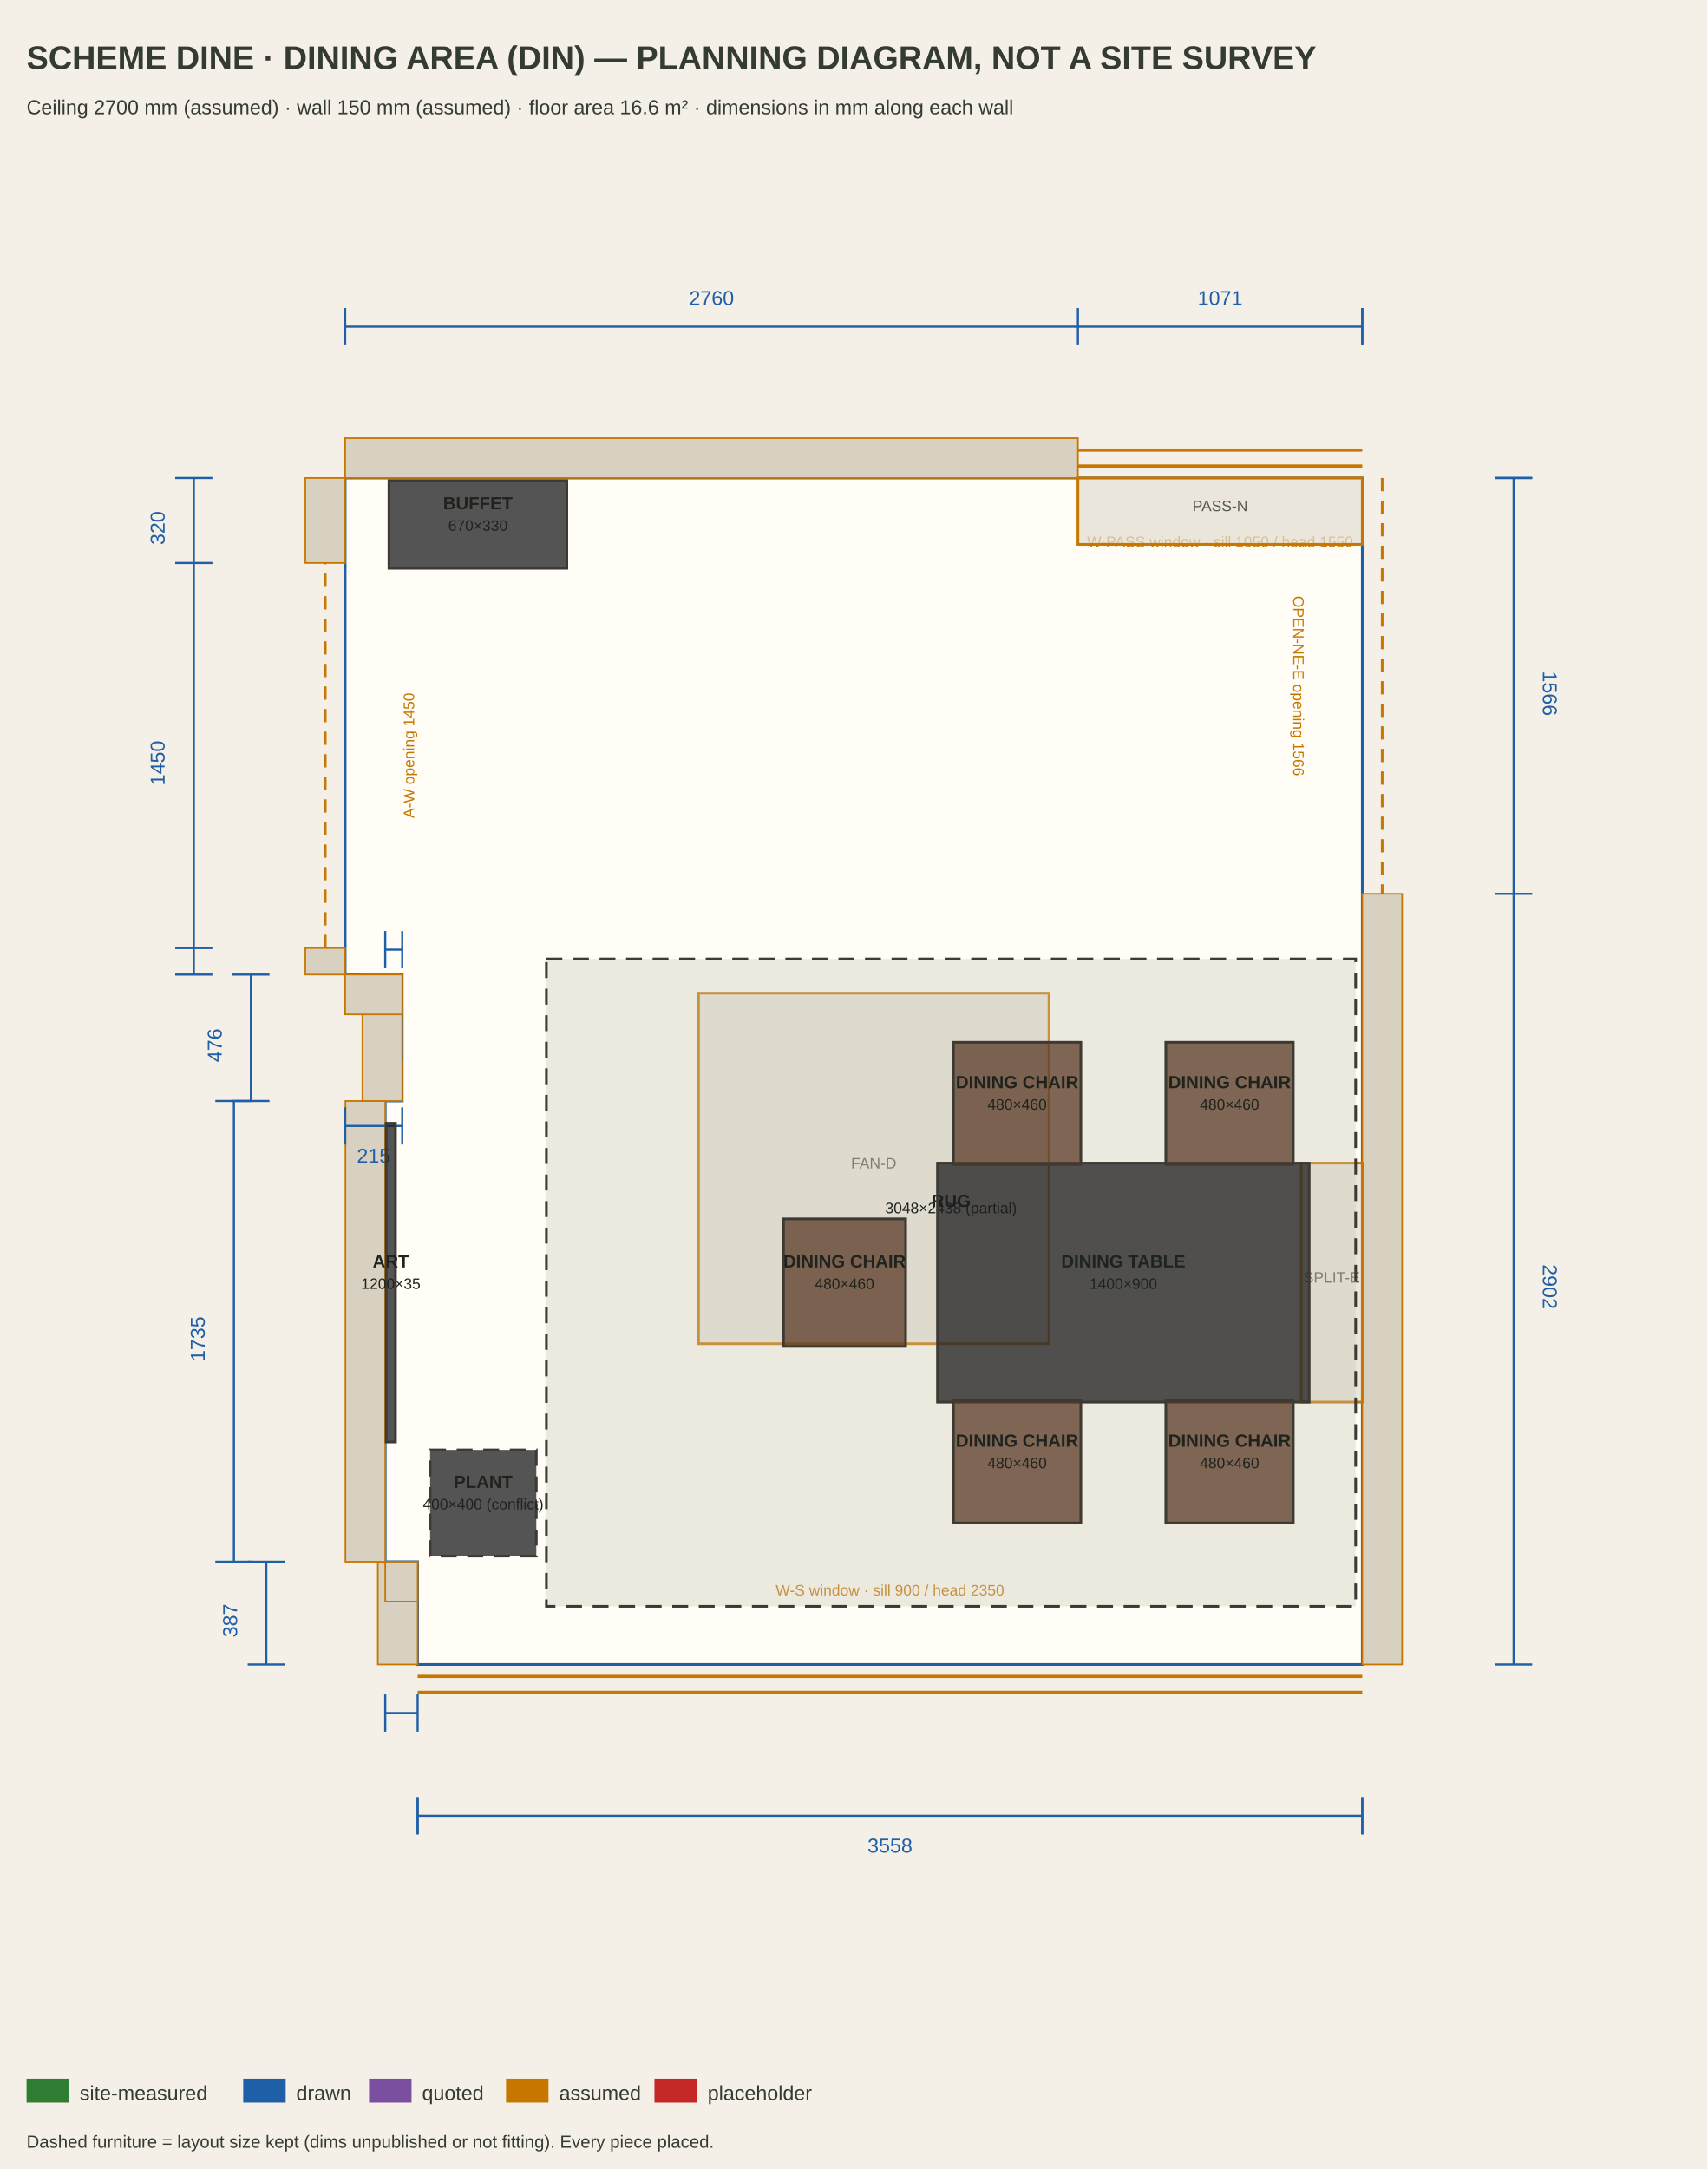
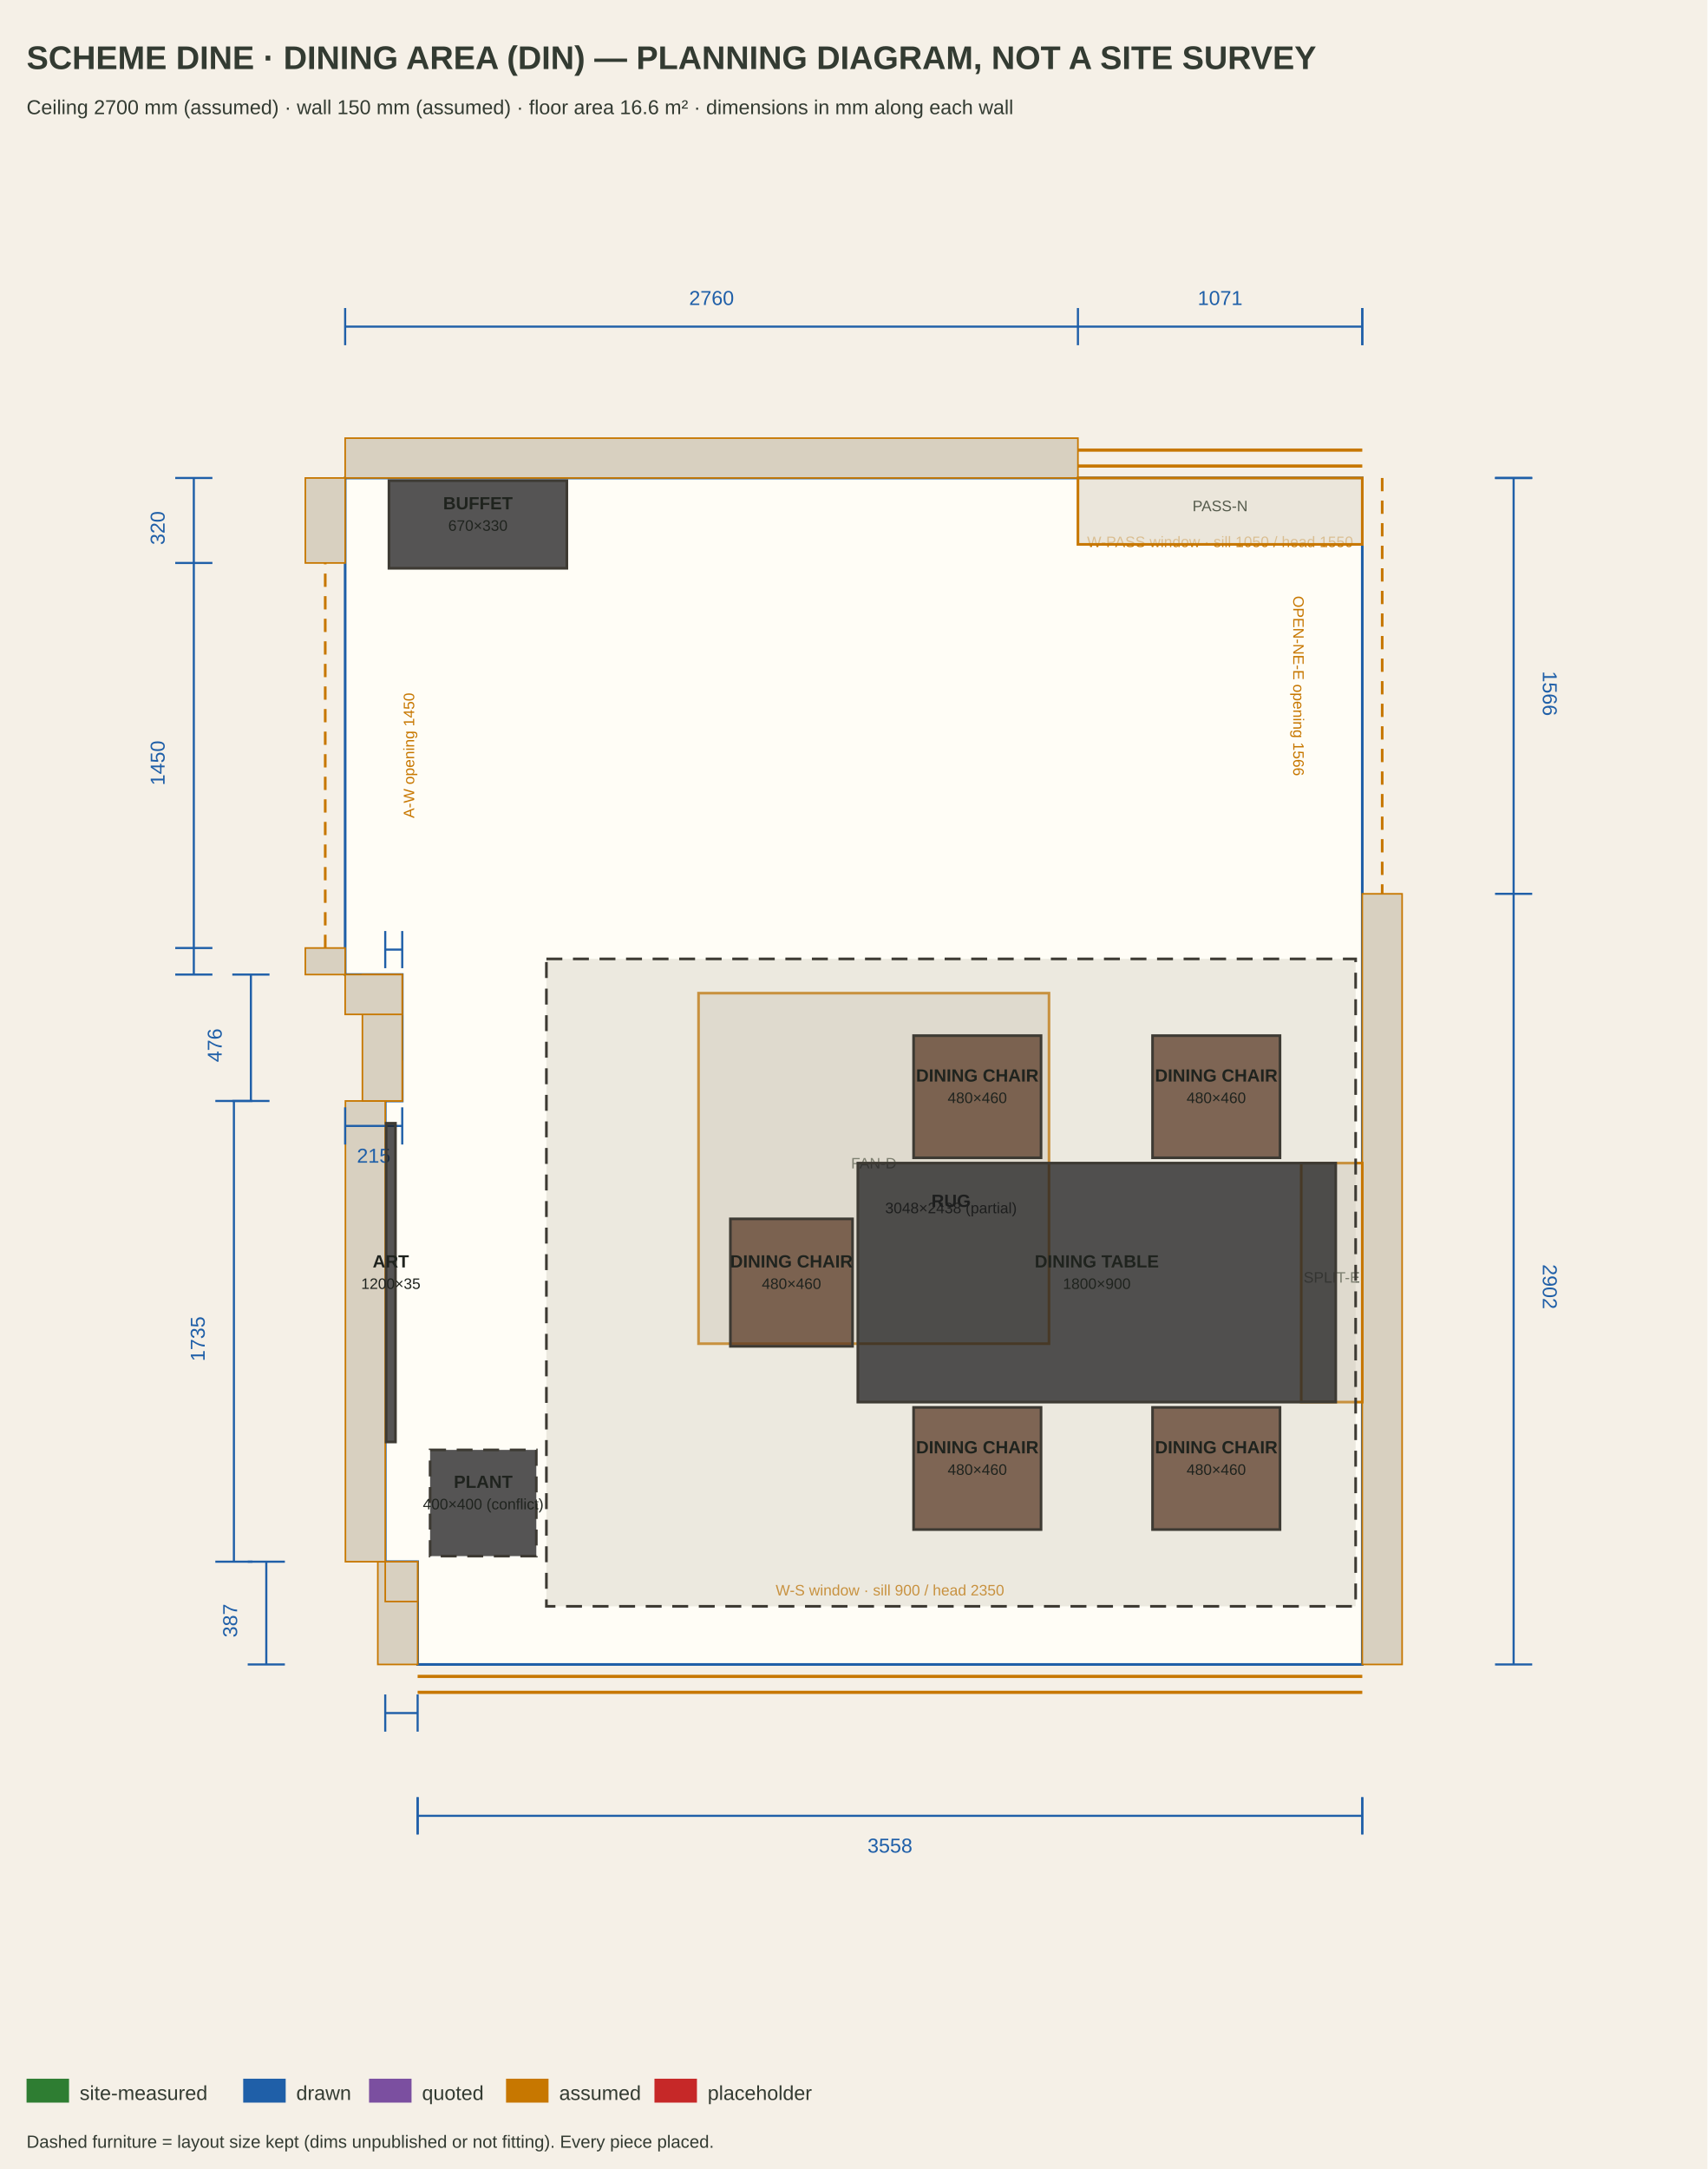
<svg xmlns="http://www.w3.org/2000/svg" viewBox="-1300 -1800 6431 8168" width="100%" height="100%" role="img" aria-label="Scheme DINE Dining area planning diagram">
  <rect x="-1300" y="-1800" width="6431" height="8168" fill="#f5f0e7" />
  <g font-family="Arial,sans-serif">
    <polygon points="0.0,0.0 3831.0,0.0 3831.0,4468.0 273.0,4468.0 273.0,4081.0 151.0,4081.0 151.0,2346.0 215.0,2346.0 215.0,1870.0 0.0,1870.0" fill="#fffdf6" stroke="#1f5fa8" stroke-width="10" />
    <polygon points="0.0,0.0 2760.0,0.0 2760.0,-150.0 0.0,-150.0" fill="#d8d0c0" stroke="#c77700" stroke-width="6" />
    <line x1="0.0" y1="-570.0" x2="3831.0" y2="-570.0" stroke="#1f5fa8" stroke-width="8" />
    <line x1="0.0" y1="-500.0" x2="0.0" y2="-640.0" stroke="#1f5fa8" stroke-width="8" />
    <line x1="2760.0" y1="-500.0" x2="2760.0" y2="-640.0" stroke="#1f5fa8" stroke-width="8" />
    <line x1="3831.0" y1="-500.0" x2="3831.0" y2="-640.0" stroke="#1f5fa8" stroke-width="8" />
    <line x1="3831.0" y1="-500.0" x2="3831.0" y2="-640.0" stroke="#1f5fa8" stroke-width="8" />
    <text x="1380.0" y="-651.5" text-anchor="middle" font-size="76.0" font-weight="normal" fill="#1f5fa8" transform="rotate(0.0 1380.0 -651.5)">2760</text>
    <text x="3295.5" y="-651.5" text-anchor="middle" font-size="76.0" font-weight="normal" fill="#1f5fa8" transform="rotate(0.0 3295.5 -651.5)">1071</text>
    <line x1="2760.0" y1="-45.0" x2="3831.0" y2="-45.0" stroke="#c77700" stroke-width="12" />
    <line x1="2760.0" y1="-105.0" x2="3831.0" y2="-105.0" stroke="#c77700" stroke-width="12" />
    <text x="3295.5" y="260.0" text-anchor="middle" font-size="57.0" font-weight="normal" fill="#c77700" transform="rotate(0.0 3295.5 260.0)">W-PASS window · sill 1050 / head 1550</text>
    <polygon points="3831.0,1566.0 3831.0,4468.0 3981.0,4468.0 3981.0,1566.0" fill="#d8d0c0" stroke="#c77700" stroke-width="6" />
    <line x1="4401.0" y1="0.0" x2="4401.0" y2="4468.0" stroke="#1f5fa8" stroke-width="8" />
    <line x1="4331.0" y1="0.0" x2="4471.0" y2="0.0" stroke="#1f5fa8" stroke-width="8" />
    <line x1="4331.0" y1="0.0" x2="4471.0" y2="0.0" stroke="#1f5fa8" stroke-width="8" />
    <line x1="4331.0" y1="1566.0" x2="4471.0" y2="1566.0" stroke="#1f5fa8" stroke-width="8" />
    <line x1="4331.0" y1="4468.0" x2="4471.0" y2="4468.0" stroke="#1f5fa8" stroke-width="8" />
    <text x="4511.0" y="811.5" text-anchor="middle" font-size="76.0" font-weight="normal" fill="#1f5fa8" transform="rotate(90.0 4511.0 811.5)">1566</text>
    <text x="4511.0" y="3045.5" text-anchor="middle" font-size="76.0" font-weight="normal" fill="#1f5fa8" transform="rotate(90.0 4511.0 3045.5)">2902</text>
    <line x1="3906.0" y1="0.0" x2="3906.0" y2="1566.0" stroke="#c77700" stroke-width="10" stroke-dasharray="50 35" />
    <text x="3571.0" y="783.0" text-anchor="middle" font-size="57.0" font-weight="normal" fill="#c77700" transform="rotate(90.0 3571.0 783.0)">OPEN-NE-E opening 1566</text>
    <line x1="3831.0" y1="5038.0" x2="273.0" y2="5038.0" stroke="#1f5fa8" stroke-width="8" />
    <line x1="3831.0" y1="4968.0" x2="3831.0" y2="5108.0" stroke="#1f5fa8" stroke-width="8" />
    <line x1="3831.0" y1="4968.0" x2="3831.0" y2="5108.0" stroke="#1f5fa8" stroke-width="8" />
    <line x1="273.0" y1="4968.0" x2="273.0" y2="5108.0" stroke="#1f5fa8" stroke-width="8" />
    <line x1="273.0" y1="4968.0" x2="273.0" y2="5108.0" stroke="#1f5fa8" stroke-width="8" />
    <text x="2052.0" y="5176.5" text-anchor="middle" font-size="76.0" font-weight="normal" fill="#1f5fa8" transform="rotate(0.0 2052.0 5176.5)">3558</text>
    <line x1="3831.0" y1="4513.0" x2="273.0" y2="4513.0" stroke="#c77700" stroke-width="12" />
    <line x1="3831.0" y1="4573.0" x2="273.0" y2="4573.0" stroke="#c77700" stroke-width="12" />
    <text x="2052.0" y="4208.0" text-anchor="middle" font-size="57.0" font-weight="normal" fill="#c77700" transform="rotate(0.0 2052.0 4208.0)">W-S window · sill 900 / head 2350</text>
    <polygon points="273.0,4468.0 273.0,4081.0 123.0,4081.0 123.0,4468.0" fill="#d8d0c0" stroke="#c77700" stroke-width="6" />
    <line x1="-297.0" y1="4468.0" x2="-297.0" y2="4081.0" stroke="#1f5fa8" stroke-width="8" />
    <line x1="-227.0" y1="4468.0" x2="-367.0" y2="4468.0" stroke="#1f5fa8" stroke-width="8" />
    <line x1="-227.0" y1="4081.0" x2="-367.0" y2="4081.0" stroke="#1f5fa8" stroke-width="8" />
    <text x="-407.0" y="4303.0" text-anchor="middle" font-size="76.0" font-weight="normal" fill="#1f5fa8" transform="rotate(-90.0 -407.0 4303.0)">387</text>
    <polygon points="273.0,4081.0 151.0,4081.0 151.0,4231.0 273.0,4231.0" fill="#d8d0c0" stroke="#c77700" stroke-width="6" />
    <line x1="273.0" y1="4651.0" x2="151.0" y2="4651.0" stroke="#1f5fa8" stroke-width="8" />
    <line x1="273.0" y1="4581.0" x2="273.0" y2="4721.0" stroke="#1f5fa8" stroke-width="8" />
    <line x1="151.0" y1="4581.0" x2="151.0" y2="4721.0" stroke="#1f5fa8" stroke-width="8" />
    <polygon points="151.0,4081.0 151.0,2346.0 1.0,2346.0 1.0,4081.0" fill="#d8d0c0" stroke="#c77700" stroke-width="6" />
    <line x1="-419.0" y1="4081.0" x2="-419.0" y2="2346.0" stroke="#1f5fa8" stroke-width="8" />
    <line x1="-349.0" y1="4081.0" x2="-489.0" y2="4081.0" stroke="#1f5fa8" stroke-width="8" />
    <line x1="-349.0" y1="2346.0" x2="-489.0" y2="2346.0" stroke="#1f5fa8" stroke-width="8" />
    <text x="-529.0" y="3242.0" text-anchor="middle" font-size="76.0" font-weight="normal" fill="#1f5fa8" transform="rotate(-90.0 -529.0 3242.0)">1735</text>
    <polygon points="151.0,2346.0 215.0,2346.0 215.0,2196.0 151.0,2196.0" fill="#d8d0c0" stroke="#c77700" stroke-width="6" />
    <line x1="151.0" y1="1776.0" x2="215.0" y2="1776.0" stroke="#1f5fa8" stroke-width="8" />
    <line x1="151.0" y1="1846.0" x2="151.0" y2="1706.0" stroke="#1f5fa8" stroke-width="8" />
    <line x1="215.0" y1="1846.0" x2="215.0" y2="1706.0" stroke="#1f5fa8" stroke-width="8" />
    <polygon points="215.0,2346.0 215.0,1870.0 65.0,1870.0 65.0,2346.0" fill="#d8d0c0" stroke="#c77700" stroke-width="6" />
    <line x1="-355.0" y1="2346.0" x2="-355.0" y2="1870.0" stroke="#1f5fa8" stroke-width="8" />
    <line x1="-285.0" y1="2346.0" x2="-425.0" y2="2346.0" stroke="#1f5fa8" stroke-width="8" />
    <line x1="-285.0" y1="1870.0" x2="-425.0" y2="1870.0" stroke="#1f5fa8" stroke-width="8" />
    <text x="-465.0" y="2136.5" text-anchor="middle" font-size="76.0" font-weight="normal" fill="#1f5fa8" transform="rotate(-90.0 -465.0 2136.5)">476</text>
    <polygon points="215.0,1870.0 0.0,1870.0 0.0,2020.0 215.0,2020.0" fill="#d8d0c0" stroke="#c77700" stroke-width="6" />
    <line x1="215.0" y1="2440.0" x2="0.0" y2="2440.0" stroke="#1f5fa8" stroke-width="8" />
    <line x1="215.0" y1="2370.0" x2="215.0" y2="2510.0" stroke="#1f5fa8" stroke-width="8" />
    <line x1="0.0" y1="2370.0" x2="0.0" y2="2510.0" stroke="#1f5fa8" stroke-width="8" />
    <text x="107.5" y="2578.5" text-anchor="middle" font-size="76.0" font-weight="normal" fill="#1f5fa8" transform="rotate(0.0 107.5 2578.5)">215</text>
    <polygon points="0.0,1870.0 0.0,1770.0 -150.0,1770.0 -150.0,1870.0" fill="#d8d0c0" stroke="#c77700" stroke-width="6" />
    <polygon points="0.0,320.0 0.0,0.0 -150.0,0.0 -150.0,320.0" fill="#d8d0c0" stroke="#c77700" stroke-width="6" />
    <line x1="-570.0" y1="1870.0" x2="-570.0" y2="0.0" stroke="#1f5fa8" stroke-width="8" />
    <line x1="-500.0" y1="1870.0" x2="-640.0" y2="1870.0" stroke="#1f5fa8" stroke-width="8" />
    <line x1="-500.0" y1="1770.0" x2="-640.0" y2="1770.0" stroke="#1f5fa8" stroke-width="8" />
    <line x1="-500.0" y1="320.0" x2="-640.0" y2="320.0" stroke="#1f5fa8" stroke-width="8" />
    <line x1="-500.0" y1="0.0" x2="-640.0" y2="0.0" stroke="#1f5fa8" stroke-width="8" />
    <text x="-680.0" y="1073.5" text-anchor="middle" font-size="76.0" font-weight="normal" fill="#1f5fa8" transform="rotate(-90.0 -680.0 1073.5)">1450</text>
    <text x="-680.0" y="188.5" text-anchor="middle" font-size="76.0" font-weight="normal" fill="#1f5fa8" transform="rotate(-90.0 -680.0 188.5)">320</text>
    <line x1="-75.0" y1="1770.0" x2="-75.0" y2="320.0" stroke="#c77700" stroke-width="10" stroke-dasharray="50 35" />
    <text x="260.0" y="1045.0" text-anchor="middle" font-size="57.0" font-weight="normal" fill="#c77700" transform="rotate(-90.0 260.0 1045.0)">A-W opening 1450</text>
    <polygon points="2760.0,0.0 3831.0,0.0 3831.0,250.0 2760.0,250.0" fill="#e3ddd0" stroke="#c77700" stroke-width="10" fill-opacity="0.7" />
    <text x="3295.5" y="125.0" text-anchor="middle" font-size="57.0" font-weight="normal" fill="#555b4c">PASS-N</text>
    <polygon points="3601.0,2580.0 3831.0,2580.0 3831.0,3480.0 3601.0,3480.0" fill="#e3ddd0" stroke="#c77700" stroke-width="10" fill-opacity="0.7" />
    <text x="3716.0" y="3030.0" text-anchor="middle" font-size="57.0" font-weight="normal" fill="#555b4c">SPLIT-E</text>
    <polygon points="1331.0,1940.0 2651.0,1940.0 2651.0,3260.0 1331.0,3260.0" fill="#e3ddd0" stroke="#c77700" stroke-width="10" fill-opacity="0.7" />
    <text x="1991.0" y="2600.0" text-anchor="middle" font-size="57.0" font-weight="normal" fill="#555b4c">FAN-D</text>
    <polygon points="758.0,1811.0 3806.0,1811.0 3806.0,4249.0 758.0,4249.0" fill="#c9c2b6" stroke="#3d3a33" stroke-width="10" stroke-dasharray="60 40" fill-opacity="0.35" />
    <text x="2282.0" y="2745.0" text-anchor="middle" font-size="66.5" font-weight="bold" fill="#1f231e">RUG</text>
    <text x="2282.0" y="2768.8" text-anchor="middle" font-size="57.0" font-weight="normal" fill="#1f231e">3048×2438 (partial)</text>
-     <polygon points="2231.0,2580.0 3631.0,2580.0 3631.0,3480.0 2231.0,3480.0" fill="#1c1c1e" stroke="#3d3a33" stroke-width="10" fill-opacity="0.75" />
-     <text x="2931.0" y="2973.0" text-anchor="middle" font-size="66.5" font-weight="bold" fill="#1f231e">DINING TABLE</text>
-     <text x="2931.0" y="3053.8" text-anchor="middle" font-size="57.0" font-weight="normal" fill="#1f231e">1400×900</text>
-     <polygon points="2291.0,3475.0 2771.0,3475.0 2771.0,3935.0 2291.0,3935.0" fill="#5a3a26" stroke="#3d3a33" stroke-width="10" fill-opacity="0.75" />
-     <text x="2531.0" y="3648.0" text-anchor="middle" font-size="66.5" font-weight="bold" fill="#1f231e">DINING CHAIR</text>
-     <text x="2531.0" y="3728.8" text-anchor="middle" font-size="57.0" font-weight="normal" fill="#1f231e">480×460</text>
-     <polygon points="3091.0,3475.0 3571.0,3475.0 3571.0,3935.0 3091.0,3935.0" fill="#5a3a26" stroke="#3d3a33" stroke-width="10" fill-opacity="0.75" />
-     <text x="3331.0" y="3648.0" text-anchor="middle" font-size="66.5" font-weight="bold" fill="#1f231e">DINING CHAIR</text>
-     <text x="3331.0" y="3728.8" text-anchor="middle" font-size="57.0" font-weight="normal" fill="#1f231e">480×460</text>
-     <polygon points="2111.0,2790.0 2111.0,3270.0 1651.0,3270.0 1651.0,2790.0" fill="#5a3a26" stroke="#3d3a33" stroke-width="10" fill-opacity="0.75" />
-     <text x="1881.0" y="2973.0" text-anchor="middle" font-size="66.5" font-weight="bold" fill="#1f231e">DINING CHAIR</text>
-     <text x="1881.0" y="3053.8" text-anchor="middle" font-size="57.0" font-weight="normal" fill="#1f231e">480×460</text>
-     <polygon points="2771.0,2585.0 2291.0,2585.0 2291.0,2125.0 2771.0,2125.0" fill="#5a3a26" stroke="#3d3a33" stroke-width="10" fill-opacity="0.75" />
-     <text x="2531.0" y="2298.0" text-anchor="middle" font-size="66.5" font-weight="bold" fill="#1f231e">DINING CHAIR</text>
-     <text x="2531.0" y="2378.8" text-anchor="middle" font-size="57.0" font-weight="normal" fill="#1f231e">480×460</text>
-     <polygon points="3571.0,2585.0 3091.0,2585.0 3091.0,2125.0 3571.0,2125.0" fill="#5a3a26" stroke="#3d3a33" stroke-width="10" fill-opacity="0.75" />
-     <text x="3331.0" y="2298.0" text-anchor="middle" font-size="66.5" font-weight="bold" fill="#1f231e">DINING CHAIR</text>
-     <text x="3331.0" y="2378.8" text-anchor="middle" font-size="57.0" font-weight="normal" fill="#1f231e">480×460</text>
+     <polygon points="1931.0,2580.0 3731.0,2580.0 3731.0,3480.0 1931.0,3480.0" fill="#1c1c1e" stroke="#3d3a33" stroke-width="10" fill-opacity="0.75" />
+     <text x="2831.0" y="2973.0" text-anchor="middle" font-size="66.5" font-weight="bold" fill="#1f231e">DINING TABLE</text>
+     <text x="2831.0" y="3053.8" text-anchor="middle" font-size="57.0" font-weight="normal" fill="#1f231e">1800×900</text>
+     <polygon points="2141.0,3500.0 2621.0,3500.0 2621.0,3960.0 2141.0,3960.0" fill="#5a3a26" stroke="#3d3a33" stroke-width="10" fill-opacity="0.75" />
+     <text x="2381.0" y="3673.0" text-anchor="middle" font-size="66.5" font-weight="bold" fill="#1f231e">DINING CHAIR</text>
+     <text x="2381.0" y="3753.8" text-anchor="middle" font-size="57.0" font-weight="normal" fill="#1f231e">480×460</text>
+     <polygon points="3041.0,3500.0 3521.0,3500.0 3521.0,3960.0 3041.0,3960.0" fill="#5a3a26" stroke="#3d3a33" stroke-width="10" fill-opacity="0.75" />
+     <text x="3281.0" y="3673.0" text-anchor="middle" font-size="66.5" font-weight="bold" fill="#1f231e">DINING CHAIR</text>
+     <text x="3281.0" y="3753.8" text-anchor="middle" font-size="57.0" font-weight="normal" fill="#1f231e">480×460</text>
+     <polygon points="1911.0,2790.0 1911.0,3270.0 1451.0,3270.0 1451.0,2790.0" fill="#5a3a26" stroke="#3d3a33" stroke-width="10" fill-opacity="0.75" />
+     <text x="1681.0" y="2973.0" text-anchor="middle" font-size="66.5" font-weight="bold" fill="#1f231e">DINING CHAIR</text>
+     <text x="1681.0" y="3053.8" text-anchor="middle" font-size="57.0" font-weight="normal" fill="#1f231e">480×460</text>
+     <polygon points="2621.0,2560.0 2141.0,2560.0 2141.0,2100.0 2621.0,2100.0" fill="#5a3a26" stroke="#3d3a33" stroke-width="10" fill-opacity="0.75" />
+     <text x="2381.0" y="2273.0" text-anchor="middle" font-size="66.5" font-weight="bold" fill="#1f231e">DINING CHAIR</text>
+     <text x="2381.0" y="2353.8" text-anchor="middle" font-size="57.0" font-weight="normal" fill="#1f231e">480×460</text>
+     <polygon points="3521.0,2560.0 3041.0,2560.0 3041.0,2100.0 3521.0,2100.0" fill="#5a3a26" stroke="#3d3a33" stroke-width="10" fill-opacity="0.75" />
+     <text x="3281.0" y="2273.0" text-anchor="middle" font-size="66.5" font-weight="bold" fill="#1f231e">DINING CHAIR</text>
+     <text x="3281.0" y="2353.8" text-anchor="middle" font-size="57.0" font-weight="normal" fill="#1f231e">480×460</text>
    <polygon points="835.0,340.0 165.0,340.0 165.0,10.0 835.0,10.0" fill="#1c1c1e" stroke="#3d3a33" stroke-width="10" fill-opacity="0.75" />
    <text x="500.0" y="118.0" text-anchor="middle" font-size="66.5" font-weight="bold" fill="#1f231e">BUFFET</text>
    <text x="500.0" y="198.8" text-anchor="middle" font-size="57.0" font-weight="normal" fill="#1f231e">670×330</text>
    <polygon points="320.0,3660.0 720.0,3660.0 720.0,4060.0 320.0,4060.0" fill="#1c1c1e" stroke="#3d3a33" stroke-width="10" stroke-dasharray="60 40" fill-opacity="0.75" />
    <text x="520.0" y="3803.0" text-anchor="middle" font-size="66.5" font-weight="bold" fill="#1f231e">PLANT</text>
    <text x="520.0" y="3883.8" text-anchor="middle" font-size="57.0" font-weight="normal" fill="#1f231e">400×400 (conflict)</text>
    <polygon points="189.5,2429.9 189.5,3630.1 154.5,3630.1 154.5,2429.9" fill="#1c1c1e" stroke="#3d3a33" stroke-width="10" fill-opacity="0.75" />
    <text x="172.0" y="2973.0" text-anchor="middle" font-size="66.5" font-weight="bold" fill="#1f231e">ART</text>
    <text x="172.0" y="3053.8" text-anchor="middle" font-size="57.0" font-weight="normal" fill="#1f231e">1200×35</text>
    <text x="-1200.0" y="-1540.0" text-anchor="start" font-size="123.5" font-weight="bold" fill="#333b32">SCHEME DINE · DINING AREA (DIN) — PLANNING DIAGRAM, NOT A SITE SURVEY</text>
    <text x="-1200.0" y="-1370.0" text-anchor="start" font-size="76.0" font-weight="normal" fill="#333b32">Ceiling 2700 mm (assumed) · wall 150 mm (assumed) · floor area 16.6 m² · dimensions in mm along each wall</text>
    <rect x="-1200" y="6028" width="160" height="90" fill="#2e7d32" />
    <text x="-1000.0" y="6108.0" text-anchor="start" font-size="76.0" font-weight="normal" fill="#333b32">site-measured</text>
    <rect x="-384" y="6028" width="160" height="90" fill="#1f5fa8" />
    <text x="-184.2" y="6108.0" text-anchor="start" font-size="76.0" font-weight="normal" fill="#333b32">drawn</text>
    <rect x="90" y="6028" width="160" height="90" fill="#7b4fa0" />
    <text x="289.5" y="6108.0" text-anchor="start" font-size="76.0" font-weight="normal" fill="#333b32">quoted</text>
    <rect x="606" y="6028" width="160" height="90" fill="#c77700" />
    <text x="806.0" y="6108.0" text-anchor="start" font-size="76.0" font-weight="normal" fill="#333b32">assumed</text>
    <rect x="1165" y="6028" width="160" height="90" fill="#c62828" />
    <text x="1365.2" y="6108.0" text-anchor="start" font-size="76.0" font-weight="normal" fill="#333b32">placeholder</text>
    <text x="-1200.0" y="6288.0" text-anchor="start" font-size="66.5" font-weight="normal" fill="#333b32">Dashed furniture = layout size kept (dims unpublished or not fitting). Every piece placed.</text>
  </g>
</svg>
